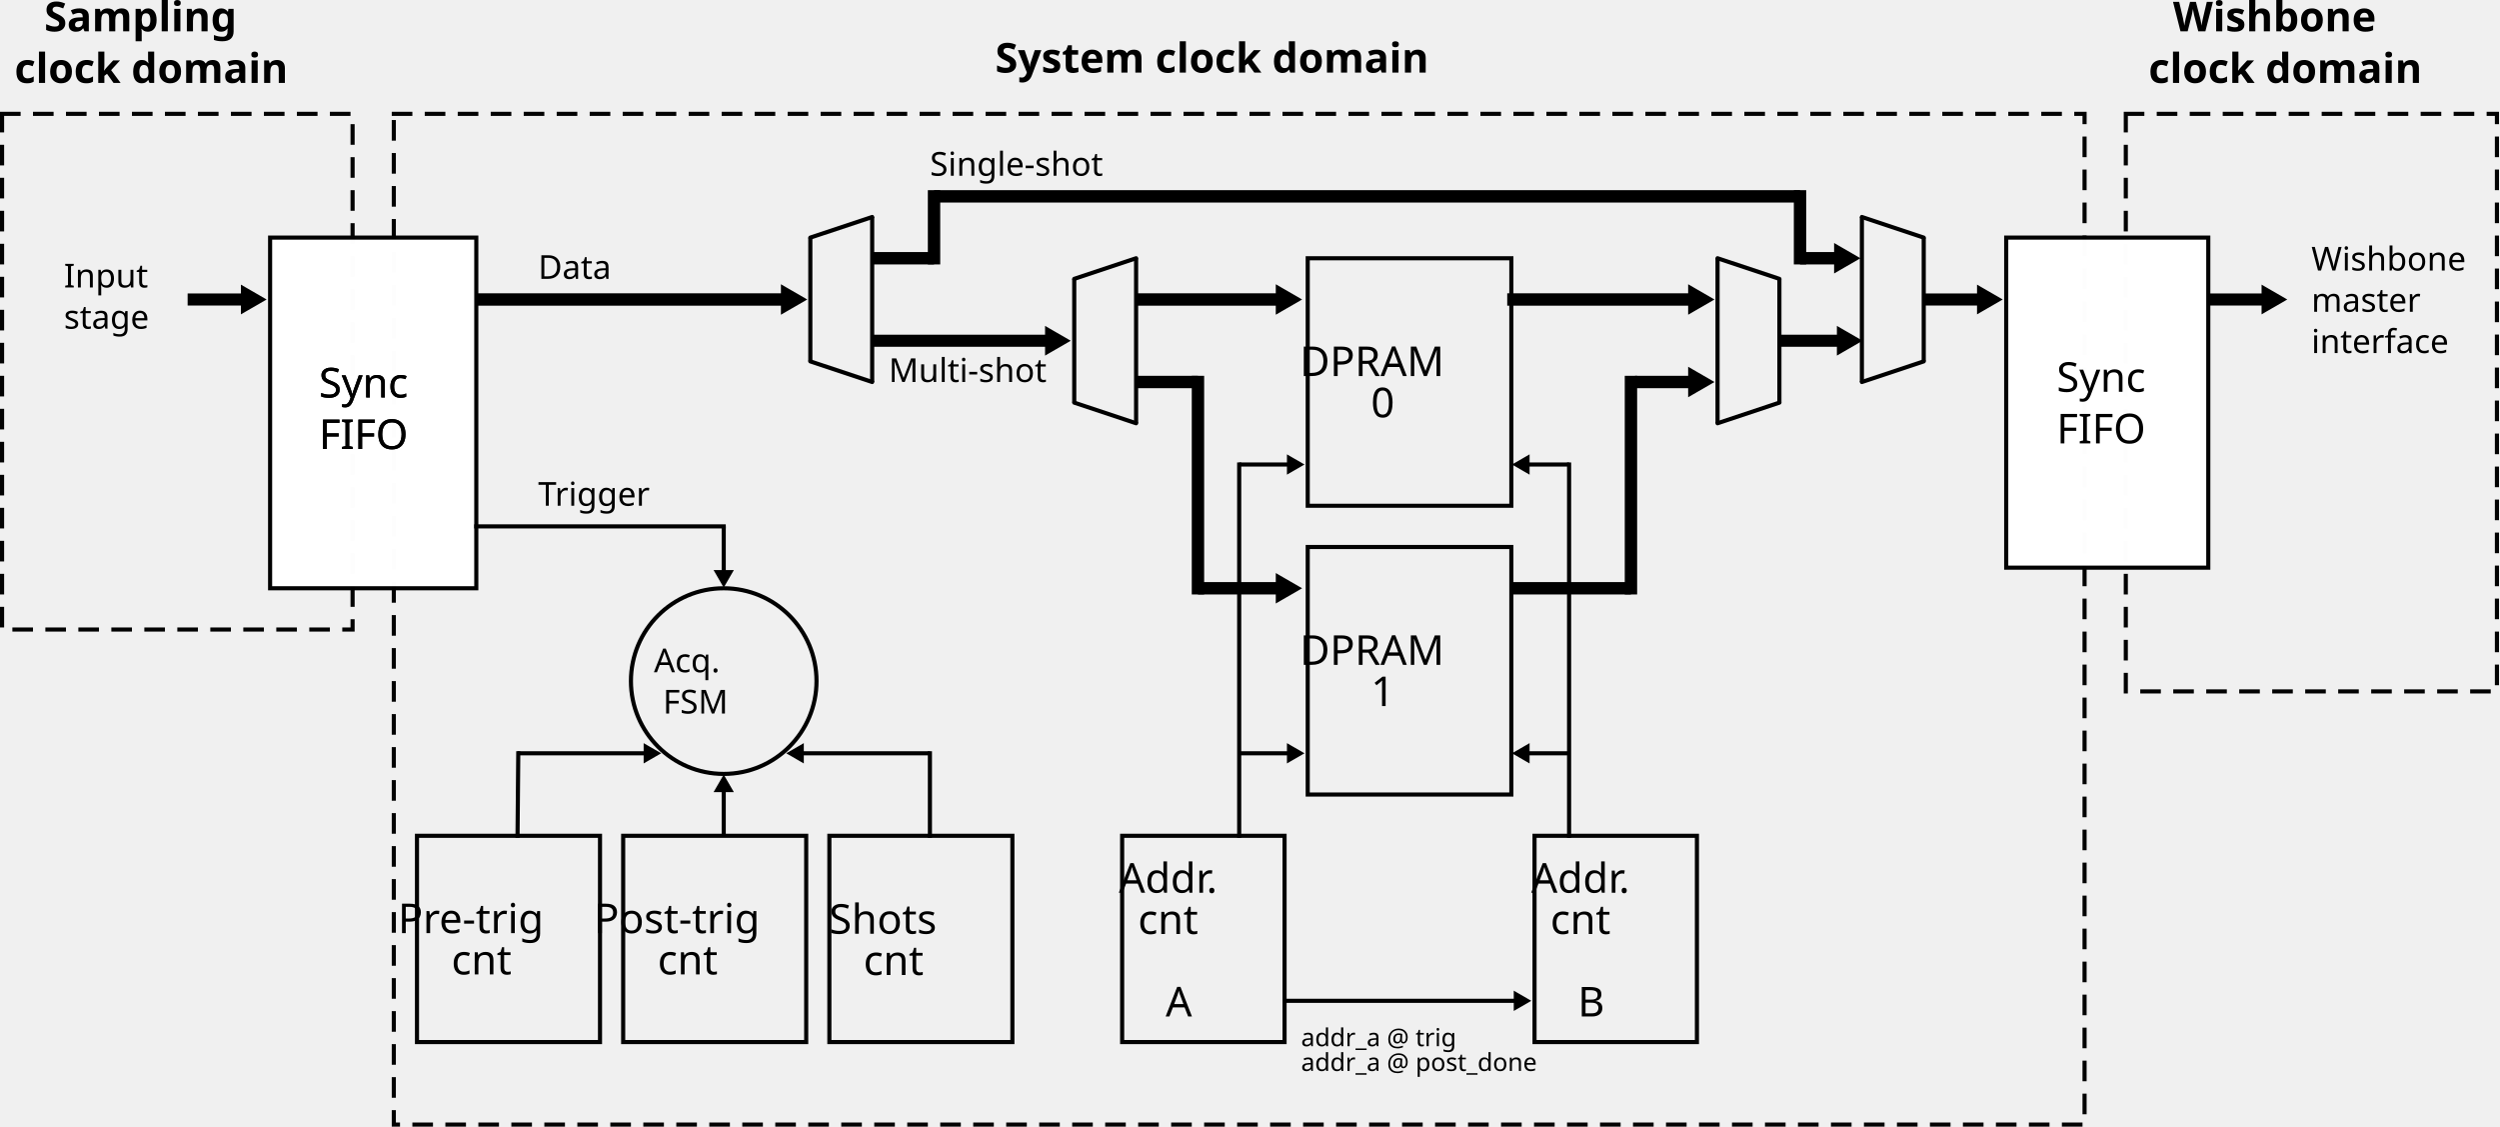
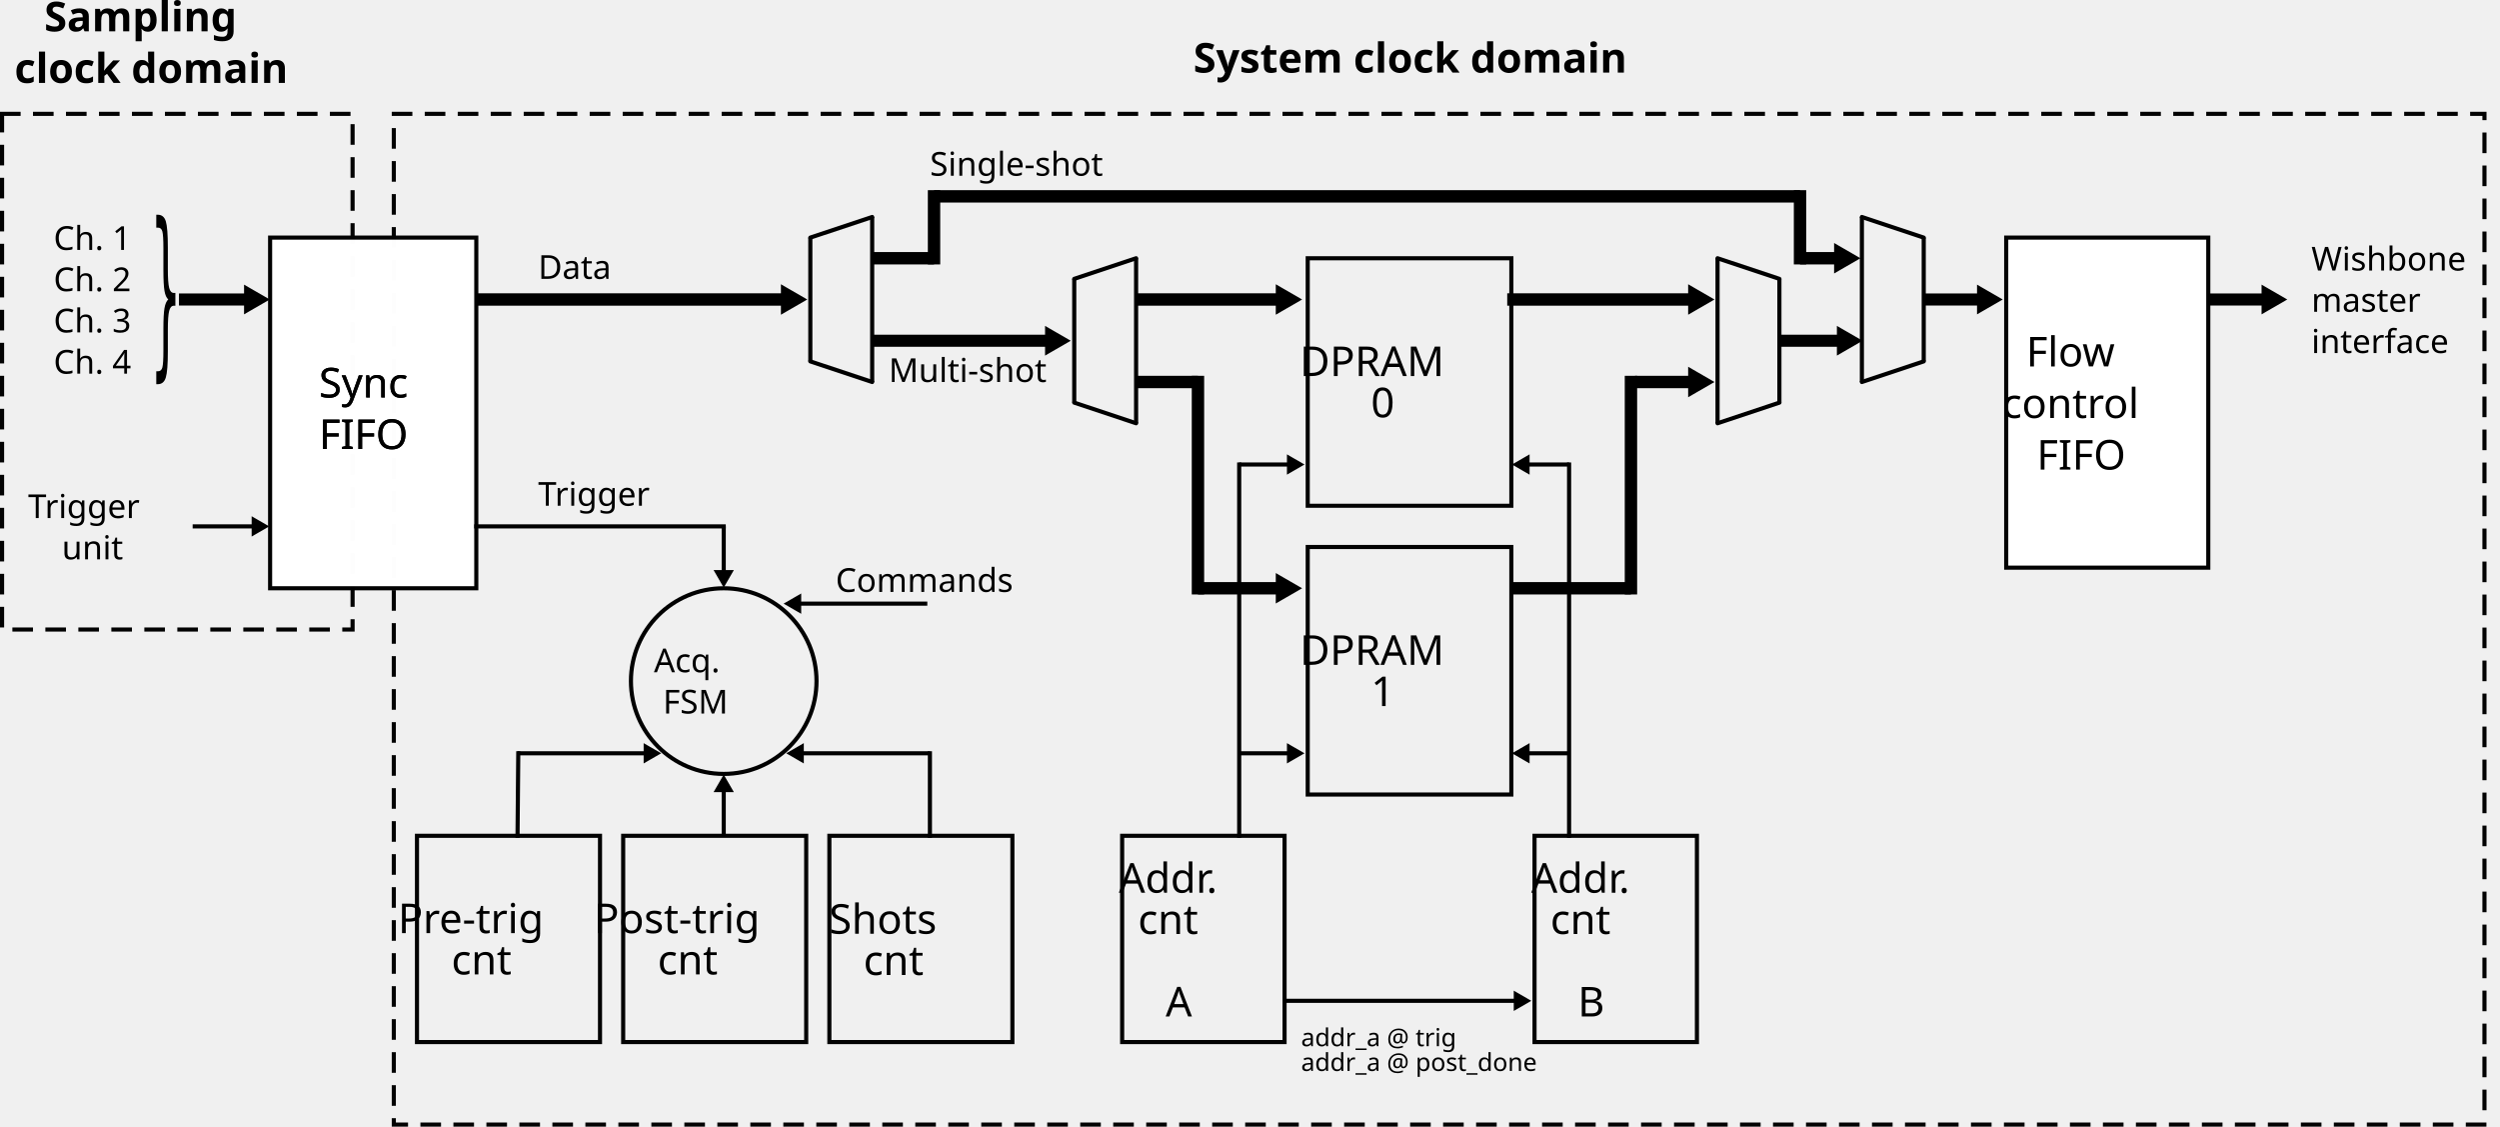
<svg xmlns="http://www.w3.org/2000/svg" xmlns:xlink="http://www.w3.org/1999/xlink" width="606" height="273.098" id="svg3720" version="1.1">
  <defs id="defs3722">
    <linearGradient id="linearGradient5105">
      <stop style="stop-color:#000000;stop-opacity:1;" offset="0" id="stop5107" />
      <stop style="stop-color:#000000;stop-opacity:0;" offset="1" id="stop5109" />
    </linearGradient>
    <marker orient="auto" refY="0" refX="0" id="TriangleOutM" style="overflow:visible">
      <path id="path3353" d="m 5.77,0 -8.65,5 0,-10 8.65,5 z" style="fill-rule:evenodd;stroke:#000000;stroke-width:1pt;marker-start:none" transform="scale(0.4,0.4)" />
    </marker>
    <marker orient="auto" refY="0" refX="0" id="marker3744" style="overflow:visible">
      <path id="path3746" d="m 5.77,0 -8.65,5 0,-10 8.65,5 z" style="fill-rule:evenodd;stroke:#000000;stroke-width:1pt;marker-start:none" transform="scale(0.4,0.4)" />
    </marker>
    <marker orient="auto" refY="0" refX="0" id="marker3748" style="overflow:visible">
      <path id="path3750" d="m 5.77,0 -8.65,5 0,-10 8.65,5 z" style="fill-rule:evenodd;stroke:#000000;stroke-width:1pt;marker-start:none" transform="scale(0.4,0.4)" />
    </marker>
    <marker orient="auto" refY="0" refX="0" id="TriangleOutS" style="overflow:visible">
      <path id="path3356" d="m 5.77,0 -8.65,5 0,-10 8.65,5 z" style="fill-rule:evenodd;stroke:#000000;stroke-width:1pt;marker-start:none" transform="scale(0.2,0.2)" />
    </marker>
    <marker orient="auto" refY="0" refX="0" id="marker3754" style="overflow:visible">
      <path id="path3756" d="m 5.77,0 -8.65,5 0,-10 8.65,5 z" style="fill-rule:evenodd;stroke:#000000;stroke-width:1pt;marker-start:none" transform="scale(0.2,0.2)" />
    </marker>
    <marker orient="auto" refY="0" refX="0" id="marker3758" style="overflow:visible">
      <path id="path3760" d="m 5.77,0 -8.65,5 0,-10 8.65,5 z" style="fill-rule:evenodd;stroke:#000000;stroke-width:1pt;marker-start:none" transform="scale(0.4,0.4)" />
    </marker>
    <marker orient="auto" refY="0" refX="0" id="marker3762" style="overflow:visible">
      <path id="path3764" d="m 5.77,0 -8.65,5 0,-10 8.65,5 z" style="fill-rule:evenodd;stroke:#000000;stroke-width:1pt;marker-start:none" transform="scale(0.2,0.2)" />
    </marker>
    <marker orient="auto" refY="0" refX="0" id="marker3766" style="overflow:visible">
      <path id="path3768" d="m 5.77,0 -8.65,5 0,-10 8.65,5 z" style="fill-rule:evenodd;stroke:#000000;stroke-width:1pt;marker-start:none" transform="scale(0.4,0.4)" />
    </marker>
    <marker orient="auto" refY="0" refX="0" id="marker3770" style="overflow:visible">
      <path id="path3772" d="m 5.77,0 -8.65,5 0,-10 8.65,5 z" style="fill-rule:evenodd;stroke:#000000;stroke-width:1pt;marker-start:none" transform="scale(0.2,0.2)" />
    </marker>
    <marker orient="auto" refY="0" refX="0" id="marker3774" style="overflow:visible">
      <path id="path3776" d="m 5.77,0 -8.65,5 0,-10 8.65,5 z" style="fill-rule:evenodd;stroke:#000000;stroke-width:1pt;marker-start:none" transform="scale(0.2,0.2)" />
    </marker>
    <marker orient="auto" refY="0" refX="0" id="marker3778" style="overflow:visible">
      <path id="path3780" d="m 5.77,0 -8.65,5 0,-10 8.65,5 z" style="fill-rule:evenodd;stroke:#000000;stroke-width:1pt;marker-start:none" transform="scale(0.4,0.4)" />
    </marker>
    <marker orient="auto" refY="0" refX="0" id="marker3782" style="overflow:visible">
      <path id="path3784" d="m 5.77,0 -8.65,5 0,-10 8.65,5 z" style="fill-rule:evenodd;stroke:#000000;stroke-width:1pt;marker-start:none" transform="scale(0.2,0.2)" />
    </marker>
    <linearGradient xlink:href="#linearGradient5105" id="linearGradient5145" gradientUnits="userSpaceOnUse" x1="195" y1="352.362" x2="210" y2="347.362" />
    <linearGradient xlink:href="#linearGradient5105" id="linearGradient5157" gradientUnits="userSpaceOnUse" x1="195" y1="352.362" x2="210" y2="347.362" />
    <linearGradient xlink:href="#linearGradient5105" id="linearGradient5169" gradientUnits="userSpaceOnUse" x1="195" y1="352.362" x2="210" y2="347.362" />
    <linearGradient xlink:href="#linearGradient5105" id="linearGradient5772" gradientUnits="userSpaceOnUse" x1="195" y1="352.362" x2="210" y2="347.362" />
    <marker orient="auto" refY="0" refX="0" id="TriangleOutM-0" style="overflow:visible">
      <path id="path3353-1" d="m 5.77,0 -8.65,5 0,-10 8.65,5 z" style="fill-rule:evenodd;stroke:#000000;stroke-width:1pt;marker-start:none" transform="scale(0.4,0.4)" />
    </marker>
    <marker orient="auto" refY="0" refX="0" id="marker5897" style="overflow:visible">
      <path id="path5899" d="m 5.77,0 -8.65,5 0,-10 8.65,5 z" style="fill-rule:evenodd;stroke:#000000;stroke-width:1pt;marker-start:none" transform="scale(0.4,0.4)" />
    </marker>
+     <marker orient="auto" refY="0" refX="0" id="TriangleOutM-8" style="overflow:visible">
+       <path id="path3353-2" d="m 5.77,0 -8.65,5 0,-10 8.65,5 z" style="fill-rule:evenodd;stroke:#000000;stroke-width:1pt;marker-start:none" transform="scale(0.4,0.4)" />
+     </marker>
+     <marker orient="auto" refY="0" refX="0" id="TriangleOutM-04" style="overflow:visible">
+       <path id="path3353-11" d="m 5.77,0 -8.65,5 0,-10 8.65,5 z" style="fill-rule:evenodd;stroke:#000000;stroke-width:1pt;marker-start:none" transform="scale(0.4,0.4)" />
+     </marker>
+     <marker orient="auto" refY="0" refX="0" id="TriangleOutM-6" style="overflow:visible">
+       <path id="path3353-0" d="m 5.77,0 -8.65,5 0,-10 8.65,5 z" style="fill-rule:evenodd;stroke:#000000;stroke-width:1pt;marker-start:none" transform="scale(0.4,0.4)" />
+     </marker>
  </defs>
  <g id="layer1" transform="translate(-59.5,-79.76453)">
    <rect y="107.362" x="60" height="125" width="85" id="rect6606" style="opacity:0.99;fill:none;stroke:#000000;stroke-width:1;stroke-linecap:square;stroke-linejoin:miter;stroke-miterlimit:4;stroke-opacity:1;stroke-dasharray:4, 4;stroke-dashoffset:0" />
-     <rect style="opacity:0.99;fill:none;stroke:#000000;stroke-width:1;stroke-linecap:square;stroke-linejoin:miter;stroke-miterlimit:4;stroke-opacity:1;stroke-dasharray:4, 4;stroke-dashoffset:0" id="rect5375" width="90" height="140" x="575" y="107.362" />
-     <rect style="opacity:0.99;fill:none;stroke:#000000;stroke-width:1;stroke-linecap:square;stroke-linejoin:miter;stroke-miterlimit:4;stroke-opacity:1;stroke-dasharray:4, 4;stroke-dashoffset:0" id="rect5369" width="410" height="245" x="155" y="107.362" />
+     <rect style="opacity:0.99;fill:none;stroke:#000000;stroke-width:1;stroke-linecap:square;stroke-linejoin:miter;stroke-miterlimit:4;stroke-opacity:1;stroke-dasharray:4, 4;stroke-dashoffset:0" id="rect5369" width="506.975" height="245" x="155" y="107.362" />
    <rect style="opacity:0.99;fill:#ffffff;fill-opacity:1;fill-rule:nonzero;stroke:#000000;stroke-width:1;stroke-linecap:round;stroke-linejoin:miter;stroke-miterlimit:4;stroke-opacity:1;stroke-dasharray:none;stroke-dashoffset:0" id="rect4077" width="49" height="80" x="546" y="137.362" />
-     <text xml:space="preserve" style="font-size:10px;font-style:normal;font-variant:normal;font-weight:normal;font-stretch:normal;text-align:start;line-height:125%;writing-mode:lr-tb;text-anchor:start;fill:#000000;fill-opacity:1;stroke:none;font-family:Verdana;-inkscape-font-specification:Verdana" x="558.232" y="174.738" id="text4091">
-       <tspan id="tspan4093" x="558.232" y="174.738">Sync</tspan>
-       <tspan x="558.232" y="187.238" id="tspan4095">FIFO</tspan>
+     <text xml:space="preserve" style="font-size:10px;font-style:normal;font-variant:normal;font-weight:normal;font-stretch:normal;text-align:center;line-height:125%;writing-mode:lr-tb;text-anchor:middle;fill:#000000;fill-opacity:1;stroke:none;font-family:Verdana;-inkscape-font-specification:Verdana" x="570.69" y="168.59" id="text4091">
+       <tspan id="tspan4093" x="570.69" y="168.59">Flow</tspan>
+       <tspan x="570.69" y="181.09" id="tspan18658">control</tspan>
+       <tspan x="570.69" y="193.59" id="tspan4095">FIFO</tspan>
    </text>
    <text id="text5833" y="170.922" x="401.314" style="font-size:10px;font-style:normal;font-variant:normal;font-weight:normal;font-stretch:normal;text-align:center;line-height:100%;writing-mode:lr-tb;text-anchor:middle;fill:#000000;fill-opacity:1;stroke:none;font-family:Verdana;-inkscape-font-specification:Verdana" xml:space="preserve">
      <tspan y="170.922" x="401.314" id="tspan5835">DPRAM</tspan>
      <tspan id="tspan5837" y="180.922" x="401.314">0</tspan>
    </text>
    <text id="text5942" y="240.922" x="401.314" style="font-size:10px;font-style:normal;font-variant:normal;font-weight:normal;font-stretch:normal;text-align:center;line-height:100%;writing-mode:lr-tb;text-anchor:middle;fill:#000000;fill-opacity:1;stroke:none;font-family:Verdana;-inkscape-font-specification:Verdana" xml:space="preserve">
      <tspan y="240.922" x="401.314" id="tspan5944">DPRAM</tspan>
      <tspan id="tspan5946" y="250.922" x="401.314">1</tspan>
    </text>
    <text id="text5998" y="296.161" x="351.861" style="font-size:10px;font-style:normal;font-variant:normal;font-weight:normal;font-stretch:normal;text-align:center;line-height:100%;writing-mode:lr-tb;text-anchor:middle;fill:#000000;fill-opacity:1;stroke:none;font-family:Verdana;-inkscape-font-specification:Verdana" xml:space="preserve">
      <tspan id="tspan6000" y="296.161" x="351.861">Addr.</tspan>
      <tspan y="306.161" x="351.861" id="tspan6002">cnt</tspan>
      <tspan y="316.161" x="351.861" id="tspan6004" />
      <tspan y="326.161" x="351.861" id="tspan6006">A</tspan>
    </text>
    <text id="text6010" y="305.961" x="182.772" style="font-size:10px;font-style:normal;font-variant:normal;font-weight:normal;font-stretch:normal;text-align:center;line-height:100%;writing-mode:lr-tb;text-anchor:middle;fill:#000000;fill-opacity:1;stroke:none;font-family:Verdana;-inkscape-font-specification:Verdana" xml:space="preserve">
      <tspan y="305.961" x="182.772" id="tspan6018">Pre-trig</tspan>
      <tspan y="315.961" x="182.772" id="tspan6048">cnt</tspan>
    </text>
    <text id="text6022" y="305.961" x="232.772" style="font-size:10px;font-style:normal;font-variant:normal;font-weight:normal;font-stretch:normal;text-align:center;line-height:100%;writing-mode:lr-tb;text-anchor:middle;fill:#000000;fill-opacity:1;stroke:none;font-family:Verdana;-inkscape-font-specification:Verdana" xml:space="preserve">
      <tspan id="tspan6024" y="305.961" x="232.772">Post-trig</tspan>
      <tspan y="315.961" x="232.772" id="tspan6030">cnt</tspan>
    </text>
    <text xml:space="preserve" style="font-size:10px;font-style:normal;font-variant:normal;font-weight:normal;font-stretch:normal;text-align:center;line-height:100%;writing-mode:lr-tb;text-anchor:middle;fill:#000000;fill-opacity:1;stroke:none;font-family:Verdana;-inkscape-font-specification:Verdana" x="282.689" y="306.1" id="text5984">
      <tspan x="282.689" y="306.1" id="tspan5986">Shots</tspan>
      <tspan id="tspan5992" x="282.689" y="316.1">cnt</tspan>
    </text>
    <text id="text5950" y="296.161" x="451.861" style="font-size:10px;font-style:normal;font-variant:normal;font-weight:normal;font-stretch:normal;text-align:center;line-height:100%;writing-mode:lr-tb;text-anchor:middle;fill:#000000;fill-opacity:1;stroke:none;font-family:Verdana;-inkscape-font-specification:Verdana" xml:space="preserve">
      <tspan id="tspan5954" y="296.161" x="451.861">Addr.</tspan>
      <tspan y="306.161" x="451.861" id="tspan5968">cnt</tspan>
      <tspan y="316.161" x="451.861" id="tspan5970" />
      <tspan y="326.161" x="451.861" id="tspan5972">B</tspan>
    </text>
    <text xml:space="preserve" style="font-size:10px;font-style:normal;font-variant:normal;font-weight:normal;font-stretch:normal;text-align:center;line-height:100%;writing-mode:lr-tb;text-anchor:middle;fill:#000000;fill-opacity:1;stroke:none;font-family:Verdana;-inkscape-font-specification:Verdana" x="339.696" y="310.922" id="text4087">
      <tspan x="339.696" y="310.922" id="tspan5831" />
    </text>
    <rect y="142.362" x="376.618" height="60" width="49.382" id="rect5839" style="opacity:0.99;fill:none;stroke:#000000;stroke-width:1;stroke-linecap:round;stroke-linejoin:miter;stroke-miterlimit:4;stroke-opacity:1;stroke-dasharray:none;stroke-dashoffset:0" />
    <rect y="212.362" x="376.618" height="60" width="49.382" id="rect5948" style="opacity:0.99;fill:none;stroke:#000000;stroke-width:1;stroke-linecap:round;stroke-linejoin:miter;stroke-miterlimit:4;stroke-opacity:1;stroke-dasharray:none;stroke-dashoffset:0" />
    <rect y="282.362" x="331.618" height="50" width="39.382" id="rect6008" style="opacity:0.99;fill:none;stroke:#000000;stroke-width:1;stroke-linecap:round;stroke-linejoin:miter;stroke-miterlimit:4;stroke-opacity:1;stroke-dasharray:none;stroke-dashoffset:0" />
    <rect y="282.362" x="160.618" height="50" width="44.382" id="rect6020" style="opacity:0.99;fill:none;stroke:#000000;stroke-width:1;stroke-linecap:round;stroke-linejoin:miter;stroke-miterlimit:4;stroke-opacity:1;stroke-dasharray:none;stroke-dashoffset:0" />
    <rect y="282.362" x="210.618" height="50" width="44.382" id="rect6032" style="opacity:0.99;fill:none;stroke:#000000;stroke-width:1;stroke-linecap:round;stroke-linejoin:miter;stroke-miterlimit:4;stroke-opacity:1;stroke-dasharray:none;stroke-dashoffset:0" />
    <rect style="opacity:0.99;fill:none;stroke:#000000;stroke-width:1;stroke-linecap:round;stroke-linejoin:miter;stroke-miterlimit:4;stroke-opacity:1;stroke-dasharray:none;stroke-dashoffset:0" id="rect5994" width="44.382" height="50" x="260.618" y="282.362" />
    <rect y="282.362" x="431.618" height="50" width="39.382" id="rect5956" style="opacity:0.99;fill:none;stroke:#000000;stroke-width:1;stroke-linecap:round;stroke-linejoin:miter;stroke-miterlimit:4;stroke-opacity:1;stroke-dasharray:none;stroke-dashoffset:0" />
    <path id="path5879" d="m 360,192.362 13,0" style="fill:none;stroke:#000000;stroke-width:1px;stroke-linecap:butt;stroke-linejoin:miter;stroke-opacity:1;marker-end:url(#TriangleOutM)" />
    <path style="fill:none;stroke:#000000;stroke-width:1px;stroke-linecap:butt;stroke-linejoin:miter;stroke-opacity:1;marker-end:url(#TriangleOutM)" d="m 360,262.362 13,0" id="path5996" />
    <path id="path5934" d="m 371,322.362 57,0" style="fill:none;stroke:#000000;stroke-width:1px;stroke-linecap:butt;stroke-linejoin:miter;stroke-opacity:1;marker-end:url(#TriangleOutM)" />
    <path id="path5936" d="m 440,192.362 -11,0" style="fill:none;stroke:#000000;stroke-width:1px;stroke-linecap:butt;stroke-linejoin:miter;stroke-opacity:1;marker-end:url(#TriangleOutM)" />
    <path style="fill:none;stroke:#000000;stroke-width:1px;stroke-linecap:butt;stroke-linejoin:miter;stroke-opacity:1;marker-end:url(#TriangleOutM)" d="m 440,262.362 -11,0" id="path3202" />
    <path id="path5776" d="m 175,152.362 76,0" style="fill:none;stroke:#000000;stroke-width:3;stroke-linecap:butt;stroke-linejoin:miter;stroke-miterlimit:4;stroke-opacity:1;stroke-dasharray:none;marker-end:url(#TriangleOutS)" />
    <path style="fill:#291b1b;fill-opacity:1;stroke:#000000;stroke-width:3;stroke-linecap:butt;stroke-linejoin:miter;stroke-miterlimit:4;stroke-opacity:1;stroke-dasharray:none;marker-end:url(#TriangleOutS)" d="m 496,142.362 10.394,0" id="path5841" />
    <path id="path5861" d="m 335,152.362 36,0" style="fill:none;stroke:#000000;stroke-width:3;stroke-linecap:butt;stroke-linejoin:miter;stroke-miterlimit:4;stroke-opacity:1;stroke-dasharray:none;marker-end:url(#TriangleOutS)" />
    <path style="fill:none;stroke:#000000;stroke-width:3;stroke-linecap:butt;stroke-linejoin:miter;stroke-miterlimit:4;stroke-opacity:1;stroke-dasharray:none;marker-end:url(#TriangleOutS)" d="m 425,152.362 46,0" id="path5843" />
    <path style="fill:none;stroke:#000000;stroke-width:3;stroke-linecap:butt;stroke-linejoin:miter;stroke-miterlimit:4;stroke-opacity:1;stroke-dasharray:none;marker-end:url(#TriangleOutS)" d="m 350,222.362 21,0" id="path5869" />
    <path id="path5798" d="m 456,172.362 15,0" style="fill:none;stroke:#000000;stroke-width:3;stroke-linecap:butt;stroke-linejoin:miter;stroke-miterlimit:4;stroke-opacity:1;stroke-dasharray:none;marker-end:url(#TriangleOutS)" />
    <path id="path5875" d="m 271,162.362 44,0" style="fill:none;stroke:#000000;stroke-width:2.926;stroke-linecap:butt;stroke-linejoin:miter;stroke-miterlimit:4;stroke-opacity:1;stroke-dasharray:none;marker-end:url(#TriangleOutS)" />
    <path id="path5877" d="m 491,162.362 16.017,0" style="fill:none;stroke:#000000;stroke-width:2.926;stroke-linecap:butt;stroke-linejoin:miter;stroke-miterlimit:4;stroke-opacity:1;stroke-dasharray:none;marker-end:url(#TriangleOutS)" />
    <path id="path6588" d="m 526,152.362 15,0" style="fill:none;stroke:#000000;stroke-width:2.926;stroke-linecap:butt;stroke-linejoin:miter;stroke-miterlimit:4;stroke-opacity:1;stroke-dasharray:none;marker-end:url(#TriangleOutS)" />
    <path id="path6612" d="m 595,152.362 15,0" style="fill:none;stroke:#000000;stroke-width:2.926;stroke-linecap:butt;stroke-linejoin:miter;stroke-miterlimit:4;stroke-opacity:1;stroke-dasharray:none;marker-end:url(#TriangleOutS)" />
-     <path style="fill:none;stroke:#000000;stroke-width:2.926;stroke-linecap:butt;stroke-linejoin:miter;stroke-miterlimit:4;stroke-opacity:1;stroke-dasharray:none;marker-end:url(#TriangleOutS)" d="m 105,152.362 15,0" id="path4511" />
+     <path style="fill:none;stroke:#000000;stroke-width:2.926;stroke-linecap:butt;stroke-linejoin:miter;stroke-miterlimit:4;stroke-opacity:1;stroke-dasharray:none;marker-end:url(#TriangleOutS)" d="m 102.9,152.362 17.859,0" id="path4511" />
    <path style="fill:none;stroke:#000000;stroke-width:1px;stroke-linecap:butt;stroke-linejoin:miter;stroke-opacity:1;marker-end:url(#TriangleOutM)" d="m 235,207.362 0,12" id="path6078" />
    <path style="fill:none;stroke:#000000;stroke-width:1px;stroke-linecap:butt;stroke-linejoin:miter;stroke-opacity:1;marker-end:url(#TriangleOutM)" d="m 235,282.362 0,-12" id="path6080" />
    <path style="fill:none;stroke:#000000;stroke-width:1px;stroke-linecap:butt;stroke-linejoin:miter;stroke-opacity:1;marker-end:url(#TriangleOutM)" d="m 185,262.362 32,0" id="path6082" />
    <path id="path5849" d="m 285,262.362 -32,0" style="fill:none;stroke:#000000;stroke-width:1px;stroke-linecap:butt;stroke-linejoin:miter;stroke-opacity:1;marker-end:url(#TriangleOutM)" />
    <text xml:space="preserve" style="font-size:10px;font-style:normal;font-variant:normal;font-weight:bold;font-stretch:normal;text-align:center;line-height:125%;writing-mode:lr-tb;text-anchor:middle;fill:#000000;fill-opacity:1;stroke:none;font-family:Verdana;-inkscape-font-specification:Verdana Bold" x="102.681" y="87.362" id="text5385">
      <tspan id="tspan5387" x="102.681" y="87.362">Sampling</tspan>
      <tspan x="102.681" y="99.862" id="tspan6608">clock domain</tspan>
    </text>
-     <text xml:space="preserve" style="font-size:10px;font-style:normal;font-variant:normal;font-weight:bold;font-stretch:normal;text-align:start;line-height:125%;writing-mode:lr-tb;text-anchor:start;fill:#000000;fill-opacity:1;stroke:none;font-family:Verdana;-inkscape-font-specification:Verdana Bold" x="300.823" y="97.362" id="text5389">
-       <tspan id="tspan5391" x="300.823" y="97.362">System clock domain</tspan>
+     <text xml:space="preserve" style="font-size:10px;font-style:normal;font-variant:normal;font-weight:bold;font-stretch:normal;text-align:start;line-height:125%;writing-mode:lr-tb;text-anchor:start;fill:#000000;fill-opacity:1;stroke:none;font-family:Verdana;-inkscape-font-specification:Verdana Bold" x="348.885" y="97.362" id="text5389">
+       <tspan id="tspan5391" x="348.885" y="97.362">System clock domain</tspan>
    </text>
    <rect style="opacity:0.99;fill:#ffffff;fill-opacity:1;fill-rule:nonzero;stroke:#000000;stroke-width:0.998;stroke-linecap:round;stroke-linejoin:miter;stroke-miterlimit:4;stroke-opacity:1;stroke-dasharray:none;stroke-dashoffset:0" id="rect4077-9" width="50" height="85" x="125" y="137.362" />
    <text id="text5778" y="176.11" x="136.862" style="font-size:10px;font-style:normal;font-variant:normal;font-weight:normal;font-stretch:normal;text-align:start;line-height:125%;writing-mode:lr-tb;text-anchor:start;fill:#000000;fill-opacity:1;stroke:none;font-family:Verdana;-inkscape-font-specification:Verdana" xml:space="preserve">
      <tspan y="176.11" x="136.862" id="tspan5780">Sync</tspan>
      <tspan id="tspan5782" y="188.61" x="136.862">FIFO</tspan>
    </text>
    <text id="text5784" y="176.11" x="136.862" style="font-size:10px;font-style:normal;font-variant:normal;font-weight:normal;font-stretch:normal;text-align:start;line-height:125%;writing-mode:lr-tb;text-anchor:start;fill:#000000;fill-opacity:1;stroke:none;font-family:Verdana;-inkscape-font-specification:Verdana" xml:space="preserve">
      <tspan y="176.11" x="136.862" id="tspan5786">Sync</tspan>
      <tspan id="tspan5788" y="188.61" x="136.862">FIFO</tspan>
    </text>
    <text xml:space="preserve" style="font-size:8px;font-style:normal;font-variant:normal;font-weight:normal;font-stretch:normal;text-align:start;line-height:125%;writing-mode:lr-tb;text-anchor:start;fill:#000000;fill-opacity:1;stroke:none;font-family:Verdana;-inkscape-font-specification:Verdana" x="190" y="147.362" id="text6598">
      <tspan x="190" y="147.362" id="tspan6600">Data</tspan>
    </text>
    <text xml:space="preserve" style="font-size:8px;font-style:normal;font-variant:normal;font-weight:normal;font-stretch:normal;text-align:start;line-height:125%;writing-mode:lr-tb;text-anchor:start;fill:#000000;fill-opacity:1;stroke:none;font-family:Verdana;-inkscape-font-specification:Verdana" x="285" y="122.362" id="text6602">
      <tspan x="285" y="122.362" id="tspan6604">Single-shot</tspan>
    </text>
    <text id="text5792" y="172.362" x="275" style="font-size:8px;font-style:normal;font-variant:normal;font-weight:normal;font-stretch:normal;text-align:start;line-height:125%;writing-mode:lr-tb;text-anchor:start;fill:#000000;fill-opacity:1;stroke:none;font-family:Verdana;-inkscape-font-specification:Verdana" xml:space="preserve">
      <tspan id="tspan5794" y="172.362" x="275">Multi-shot</tspan>
    </text>
    <text id="text6582" y="202.362" x="190" style="font-size:8px;font-style:normal;font-variant:normal;font-weight:normal;font-stretch:normal;text-align:start;line-height:125%;writing-mode:lr-tb;text-anchor:start;fill:#000000;fill-opacity:1;stroke:none;font-family:Verdana;-inkscape-font-specification:Verdana" xml:space="preserve">
      <tspan id="tspan6584" y="202.362" x="190">Trigger</tspan>
    </text>
    <text xml:space="preserve" style="font-size:6px;font-style:normal;font-variant:normal;font-weight:normal;font-stretch:normal;text-align:start;line-height:100%;writing-mode:lr-tb;text-anchor:start;fill:#000000;fill-opacity:1;stroke:none;font-family:Verdana;-inkscape-font-specification:Verdana" x="375" y="333.362" id="text6054">
      <tspan x="375" y="333.362" id="tspan6056">addr_a @ trig</tspan>
      <tspan x="375" y="339.362" id="tspan6586">addr_a @ post_done</tspan>
-     </text>
-     <text xml:space="preserve" style="font-size:10px;font-style:normal;font-variant:normal;font-weight:bold;font-stretch:normal;text-align:center;line-height:125%;writing-mode:lr-tb;text-anchor:middle;fill:#000000;fill-opacity:1;stroke:none;font-family:Verdana;-inkscape-font-specification:Verdana Bold" x="620.181" y="87.362" id="text5389-5">
-       <tspan id="tspan5391-3" x="620.181" y="87.362">Wishbone</tspan>
-       <tspan x="620.181" y="99.862" id="tspan6610">clock domain</tspan>
    </text>
    <g id="g5123" transform="matrix(-1,0,0,-1,466,484.7244)">
      <path style="fill:url(#linearGradient5772);fill-opacity:1;stroke:#000000;stroke-width:1;stroke-linecap:butt;stroke-linejoin:miter;stroke-miterlimit:4;stroke-opacity:1;stroke-dasharray:none" d="m 195,312.362 0,40" id="path5125" />
      <path style="fill:none;stroke:#000000;stroke-width:1;stroke-linecap:butt;stroke-linejoin:miter;stroke-miterlimit:4;stroke-opacity:1;stroke-dasharray:none" d="m 210,317.362 0,30" id="path5127" />
      <path style="fill:none;stroke:#000000;stroke-width:1px;stroke-linecap:round;stroke-linejoin:miter;stroke-opacity:1" d="m 195,352.362 15,-5" id="path5129" />
      <path style="fill:none;stroke:#000000;stroke-width:1px;stroke-linecap:round;stroke-linejoin:miter;stroke-opacity:1" d="m 195,312.362 15,5" id="path5131" />
    </g>
    <g id="g5135" transform="matrix(-1,0,0,-1,530,494.7244)">
      <path style="fill:url(#linearGradient5145);fill-opacity:1;stroke:#000000;stroke-width:1;stroke-linecap:butt;stroke-linejoin:miter;stroke-miterlimit:4;stroke-opacity:1;stroke-dasharray:none" d="m 195,312.362 0,40" id="path5137" />
      <path style="fill:none;stroke:#000000;stroke-width:1;stroke-linecap:butt;stroke-linejoin:miter;stroke-miterlimit:4;stroke-opacity:1;stroke-dasharray:none" d="m 210,317.362 0,30" id="path5139" />
      <path style="fill:none;stroke:#000000;stroke-width:1px;stroke-linecap:round;stroke-linejoin:miter;stroke-opacity:1" d="m 195,352.362 15,-5" id="path5141" />
      <path style="fill:none;stroke:#000000;stroke-width:1px;stroke-linecap:round;stroke-linejoin:miter;stroke-opacity:1" d="m 195,312.362 15,5" id="path5143" />
    </g>
    <g id="g5147" transform="translate(281,-170)">
      <path style="fill:url(#linearGradient5157);fill-opacity:1;stroke:#000000;stroke-width:1;stroke-linecap:butt;stroke-linejoin:miter;stroke-miterlimit:4;stroke-opacity:1;stroke-dasharray:none" d="m 195,312.362 0,40" id="path5149" />
      <path style="fill:none;stroke:#000000;stroke-width:1;stroke-linecap:butt;stroke-linejoin:miter;stroke-miterlimit:4;stroke-opacity:1;stroke-dasharray:none" d="m 210,317.362 0,30" id="path5151" />
      <path style="fill:none;stroke:#000000;stroke-width:1px;stroke-linecap:round;stroke-linejoin:miter;stroke-opacity:1" d="m 195,352.362 15,-5" id="path5153" />
      <path style="fill:none;stroke:#000000;stroke-width:1px;stroke-linecap:round;stroke-linejoin:miter;stroke-opacity:1" d="m 195,312.362 15,5" id="path5155" />
    </g>
    <g id="g5159" transform="translate(316,-180)">
      <path style="fill:url(#linearGradient5169);fill-opacity:1;stroke:#000000;stroke-width:1;stroke-linecap:butt;stroke-linejoin:miter;stroke-miterlimit:4;stroke-opacity:1;stroke-dasharray:none" d="m 195,312.362 0,40" id="path5161" />
      <path style="fill:none;stroke:#000000;stroke-width:1;stroke-linecap:butt;stroke-linejoin:miter;stroke-miterlimit:4;stroke-opacity:1;stroke-dasharray:none" d="m 210,317.362 0,30" id="path5163" />
      <path style="fill:none;stroke:#000000;stroke-width:1px;stroke-linecap:round;stroke-linejoin:miter;stroke-opacity:1" d="m 195,352.362 15,-5" id="path5165" />
      <path style="fill:none;stroke:#000000;stroke-width:1px;stroke-linecap:round;stroke-linejoin:miter;stroke-opacity:1" d="m 195,312.362 15,5" id="path5167" />
    </g>
    <path style="fill:none;stroke:#000000;stroke-width:3;stroke-linecap:square;stroke-linejoin:miter;stroke-miterlimit:4;stroke-opacity:1;stroke-dasharray:none;marker-end:none" d="m 286,127.362 0,15" id="path5826" />
    <path style="fill:none;stroke:#000000;stroke-width:3;stroke-linecap:square;stroke-linejoin:miter;stroke-miterlimit:4;stroke-opacity:1;stroke-dasharray:none;marker-end:none" d="m 496,127.362 0,15" id="path5845" />
    <path style="fill:none;stroke:#000000;stroke-width:3;stroke-linecap:square;stroke-linejoin:miter;stroke-miterlimit:4;stroke-opacity:1;stroke-dasharray:none;marker-end:none" d="m 350,172.362 0,50" id="path5865" />
    <path id="path5822" d="m 455,172.362 0,50" style="fill:none;stroke:#000000;stroke-width:3;stroke-linecap:square;stroke-linejoin:miter;stroke-miterlimit:4;stroke-opacity:1;stroke-dasharray:none;marker-end:none" />
    <path style="fill:none;stroke:#000000;stroke-width:3;stroke-linecap:butt;stroke-linejoin:miter;stroke-miterlimit:4;stroke-opacity:1;stroke-dasharray:none;marker-end:none" d="m 271,142.362 15,0" id="path5847" />
    <path style="fill:none;stroke:#000000;stroke-width:3;stroke-linecap:butt;stroke-linejoin:miter;stroke-miterlimit:4;stroke-opacity:1;stroke-dasharray:none;marker-end:none" d="m 335,172.362 15,0" id="path5863" />
    <path style="fill:none;stroke:#000000;stroke-width:3;stroke-linecap:butt;stroke-linejoin:miter;stroke-miterlimit:4;stroke-opacity:1;stroke-dasharray:none;marker-end:none" d="m 426,222.362 29,0" id="path5873" />
    <path style="fill:none;stroke:#000000;stroke-width:3;stroke-linecap:butt;stroke-linejoin:miter;stroke-miterlimit:4;stroke-opacity:1;stroke-dasharray:none;marker-end:none" d="m 286,127.362 210,0" id="path4521-6" />
    <text xml:space="preserve" style="font-size:8px;font-style:normal;font-variant:normal;font-weight:normal;font-stretch:normal;text-align:start;line-height:125%;writing-mode:lr-tb;text-anchor:start;fill:#000000;fill-opacity:1;stroke:none;font-family:Verdana;-inkscape-font-specification:Verdana" x="620" y="145.341" id="text6614">
      <tspan x="620" y="145.341" id="tspan6616">Wishbone</tspan>
      <tspan id="tspan6618" x="620" y="155.341">master</tspan>
      <tspan id="tspan6620" x="620" y="165.341">interface</tspan>
    </text>
-     <text id="text5857-7" y="149.444" x="75" style="font-size:8px;font-style:normal;font-variant:normal;font-weight:normal;font-stretch:normal;text-align:start;line-height:125%;writing-mode:lr-tb;text-anchor:start;fill:#000000;fill-opacity:1;stroke:none;font-family:Verdana;-inkscape-font-specification:Verdana" xml:space="preserve">
-       <tspan y="149.444" x="75" id="tspan6596">Input</tspan>
-       <tspan y="159.444" x="75" id="tspan6626">stage</tspan>
+     <text id="text5857-7" y="140.345" x="72.5" style="font-size:8px;font-style:normal;font-variant:normal;font-weight:normal;font-stretch:normal;text-align:start;line-height:125%;writing-mode:lr-tb;text-anchor:start;fill:#000000;fill-opacity:1;stroke:none;font-family:Verdana;-inkscape-font-specification:Verdana" xml:space="preserve">
+       <tspan y="140.345" x="72.5" id="tspan6596">Ch. 1</tspan>
+       <tspan y="150.345" x="72.5" id="tspan20142">Ch. 2</tspan>
+       <tspan y="160.345" x="72.5" id="tspan20144">Ch. 3</tspan>
+       <tspan y="170.345" x="72.5" id="tspan20146">Ch. 4</tspan>
+       <tspan y="180.345" x="72.5" id="tspan6626" />
    </text>
    <path style="fill:none;stroke:#000000;stroke-width:1px;stroke-linecap:square;stroke-linejoin:miter;stroke-opacity:1" d="m 360,192.362 0,90" id="path5938" />
    <path style="fill:none;stroke:#000000;stroke-width:1px;stroke-linecap:square;stroke-linejoin:miter;stroke-opacity:1" d="m 440,192.362 0,90" id="path5940" />
    <g id="g6070" transform="translate(62.50001,-15)">
      <text xml:space="preserve" style="font-size:8px;font-style:normal;font-variant:normal;font-weight:normal;font-stretch:normal;text-align:center;line-height:125%;writing-mode:lr-tb;text-anchor:middle;fill:#000000;fill-opacity:1;stroke:none;font-family:Verdana;-inkscape-font-specification:Verdana" x="172.941" y="257.718" id="text5853">
        <tspan x="172.941" y="257.718" id="tspan5855">Acq.</tspan>
        <tspan id="tspan6058" x="172.941" y="267.718">FSM</tspan>
      </text>
      <path transform="matrix(0.8999999,0,0,0.8999999,15.00001,32.73624)" d="m 200,252.362 c 0,13.807 -11.193,25 -25,25 -13.807,0 -25,-11.193 -25,-25 0,-13.807 11.193,-25 25,-25 13.807,0 25,11.193 25,25 z" id="path6052" style="fill:none;stroke:#000000;stroke-width:1.111;stroke-linecap:square;stroke-miterlimit:4;stroke-opacity:0.994;stroke-dasharray:none;stroke-dashoffset:0" />
    </g>
    <path style="fill:none;stroke:#000000;stroke-width:1px;stroke-linecap:square;stroke-linejoin:miter;stroke-opacity:1" d="m 175,207.362 60,0" id="path6076" />
    <path style="fill:none;stroke:#000000;stroke-width:1px;stroke-linecap:square;stroke-linejoin:miter;stroke-opacity:1" d="m 185.179,262.362 -0.179,20" id="path6576" />
    <path style="fill:none;stroke:#000000;stroke-width:1px;stroke-linecap:square;stroke-linejoin:miter;stroke-opacity:1" d="m 285,262.362 0,20" id="path6580" />
+     <path id="path5849-4" d="m 284.368,226.088 -32,0" style="fill:none;stroke:#000000;stroke-width:1px;stroke-linecap:butt;stroke-linejoin:miter;stroke-opacity:1;marker-end:url(#TriangleOutM)" />
+     <text id="text6582-4" y="223.244" x="262.136" style="font-size:8px;font-style:normal;font-variant:normal;font-weight:normal;font-stretch:normal;text-align:start;line-height:125%;writing-mode:lr-tb;text-anchor:start;fill:#000000;fill-opacity:1;stroke:none;font-family:Verdana;-inkscape-font-specification:Verdana" xml:space="preserve">
+       <tspan id="tspan6584-9" y="223.244" x="262.136">Commands</tspan>
+     </text>
+     <path style="fill:none;stroke:#000000;stroke-width:1px;stroke-linecap:butt;stroke-linejoin:miter;stroke-opacity:1;marker-end:url(#TriangleOutM)" d="m 106.218,207.362 15.725,0" id="path6082-6" />
+     <text id="text6582-0" y="205.345" x="87.127" style="font-size:8px;font-style:normal;font-variant:normal;font-weight:normal;font-stretch:normal;text-align:center;line-height:125%;writing-mode:lr-tb;text-anchor:middle;fill:#000000;fill-opacity:1;stroke:none;font-family:Verdana;-inkscape-font-specification:Verdana" xml:space="preserve">
+       <tspan id="tspan6584-1" y="205.345" x="87.127">Trigger</tspan>
+       <tspan y="215.345" x="87.127" id="tspan20136">unit</tspan>
+     </text>
+     <text xml:space="preserve" style="font-size:23.111px;font-style:normal;font-variant:normal;font-weight:normal;font-stretch:normal;fill:#000000;fill-opacity:1;stroke:none;font-family:DejaVu Sans;-inkscape-font-specification:DejaVu Sans" x="184.683" y="86.008" id="text20138" transform="scale(0.5192445,1.925875)">
+       <tspan id="tspan20140" x="184.683" y="86.008">}</tspan>
+     </text>
  </g>
</svg>
